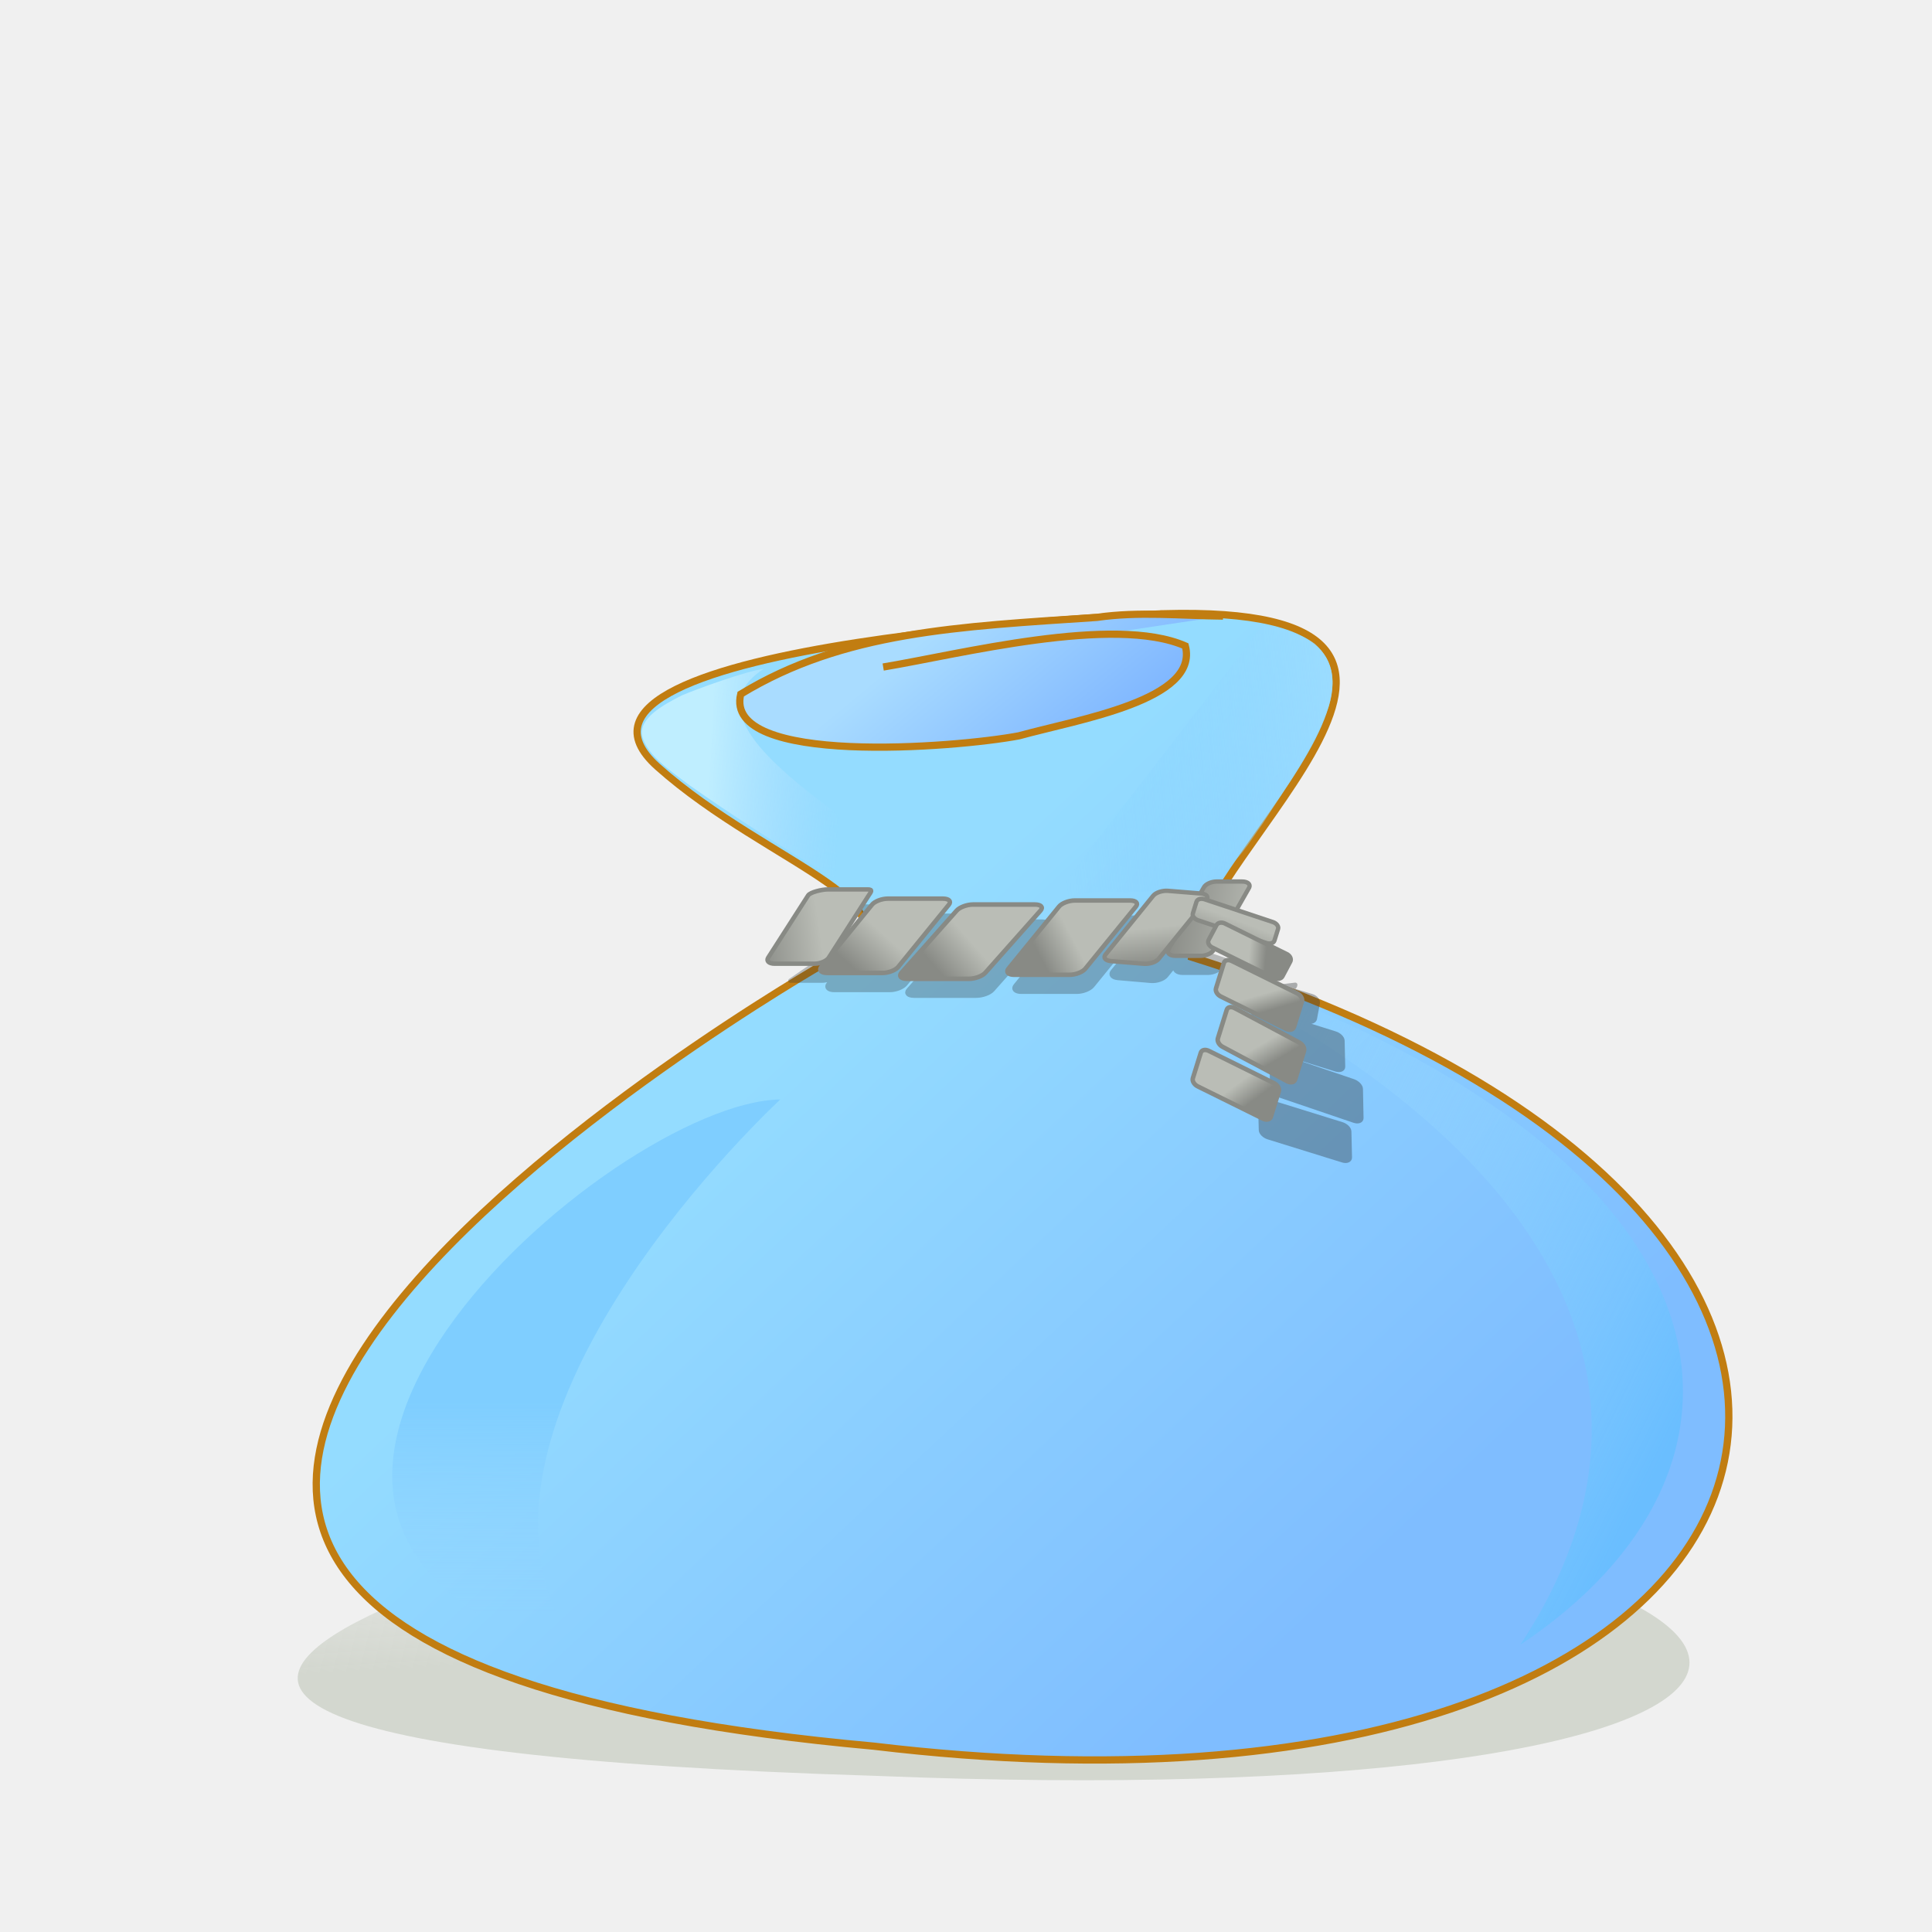
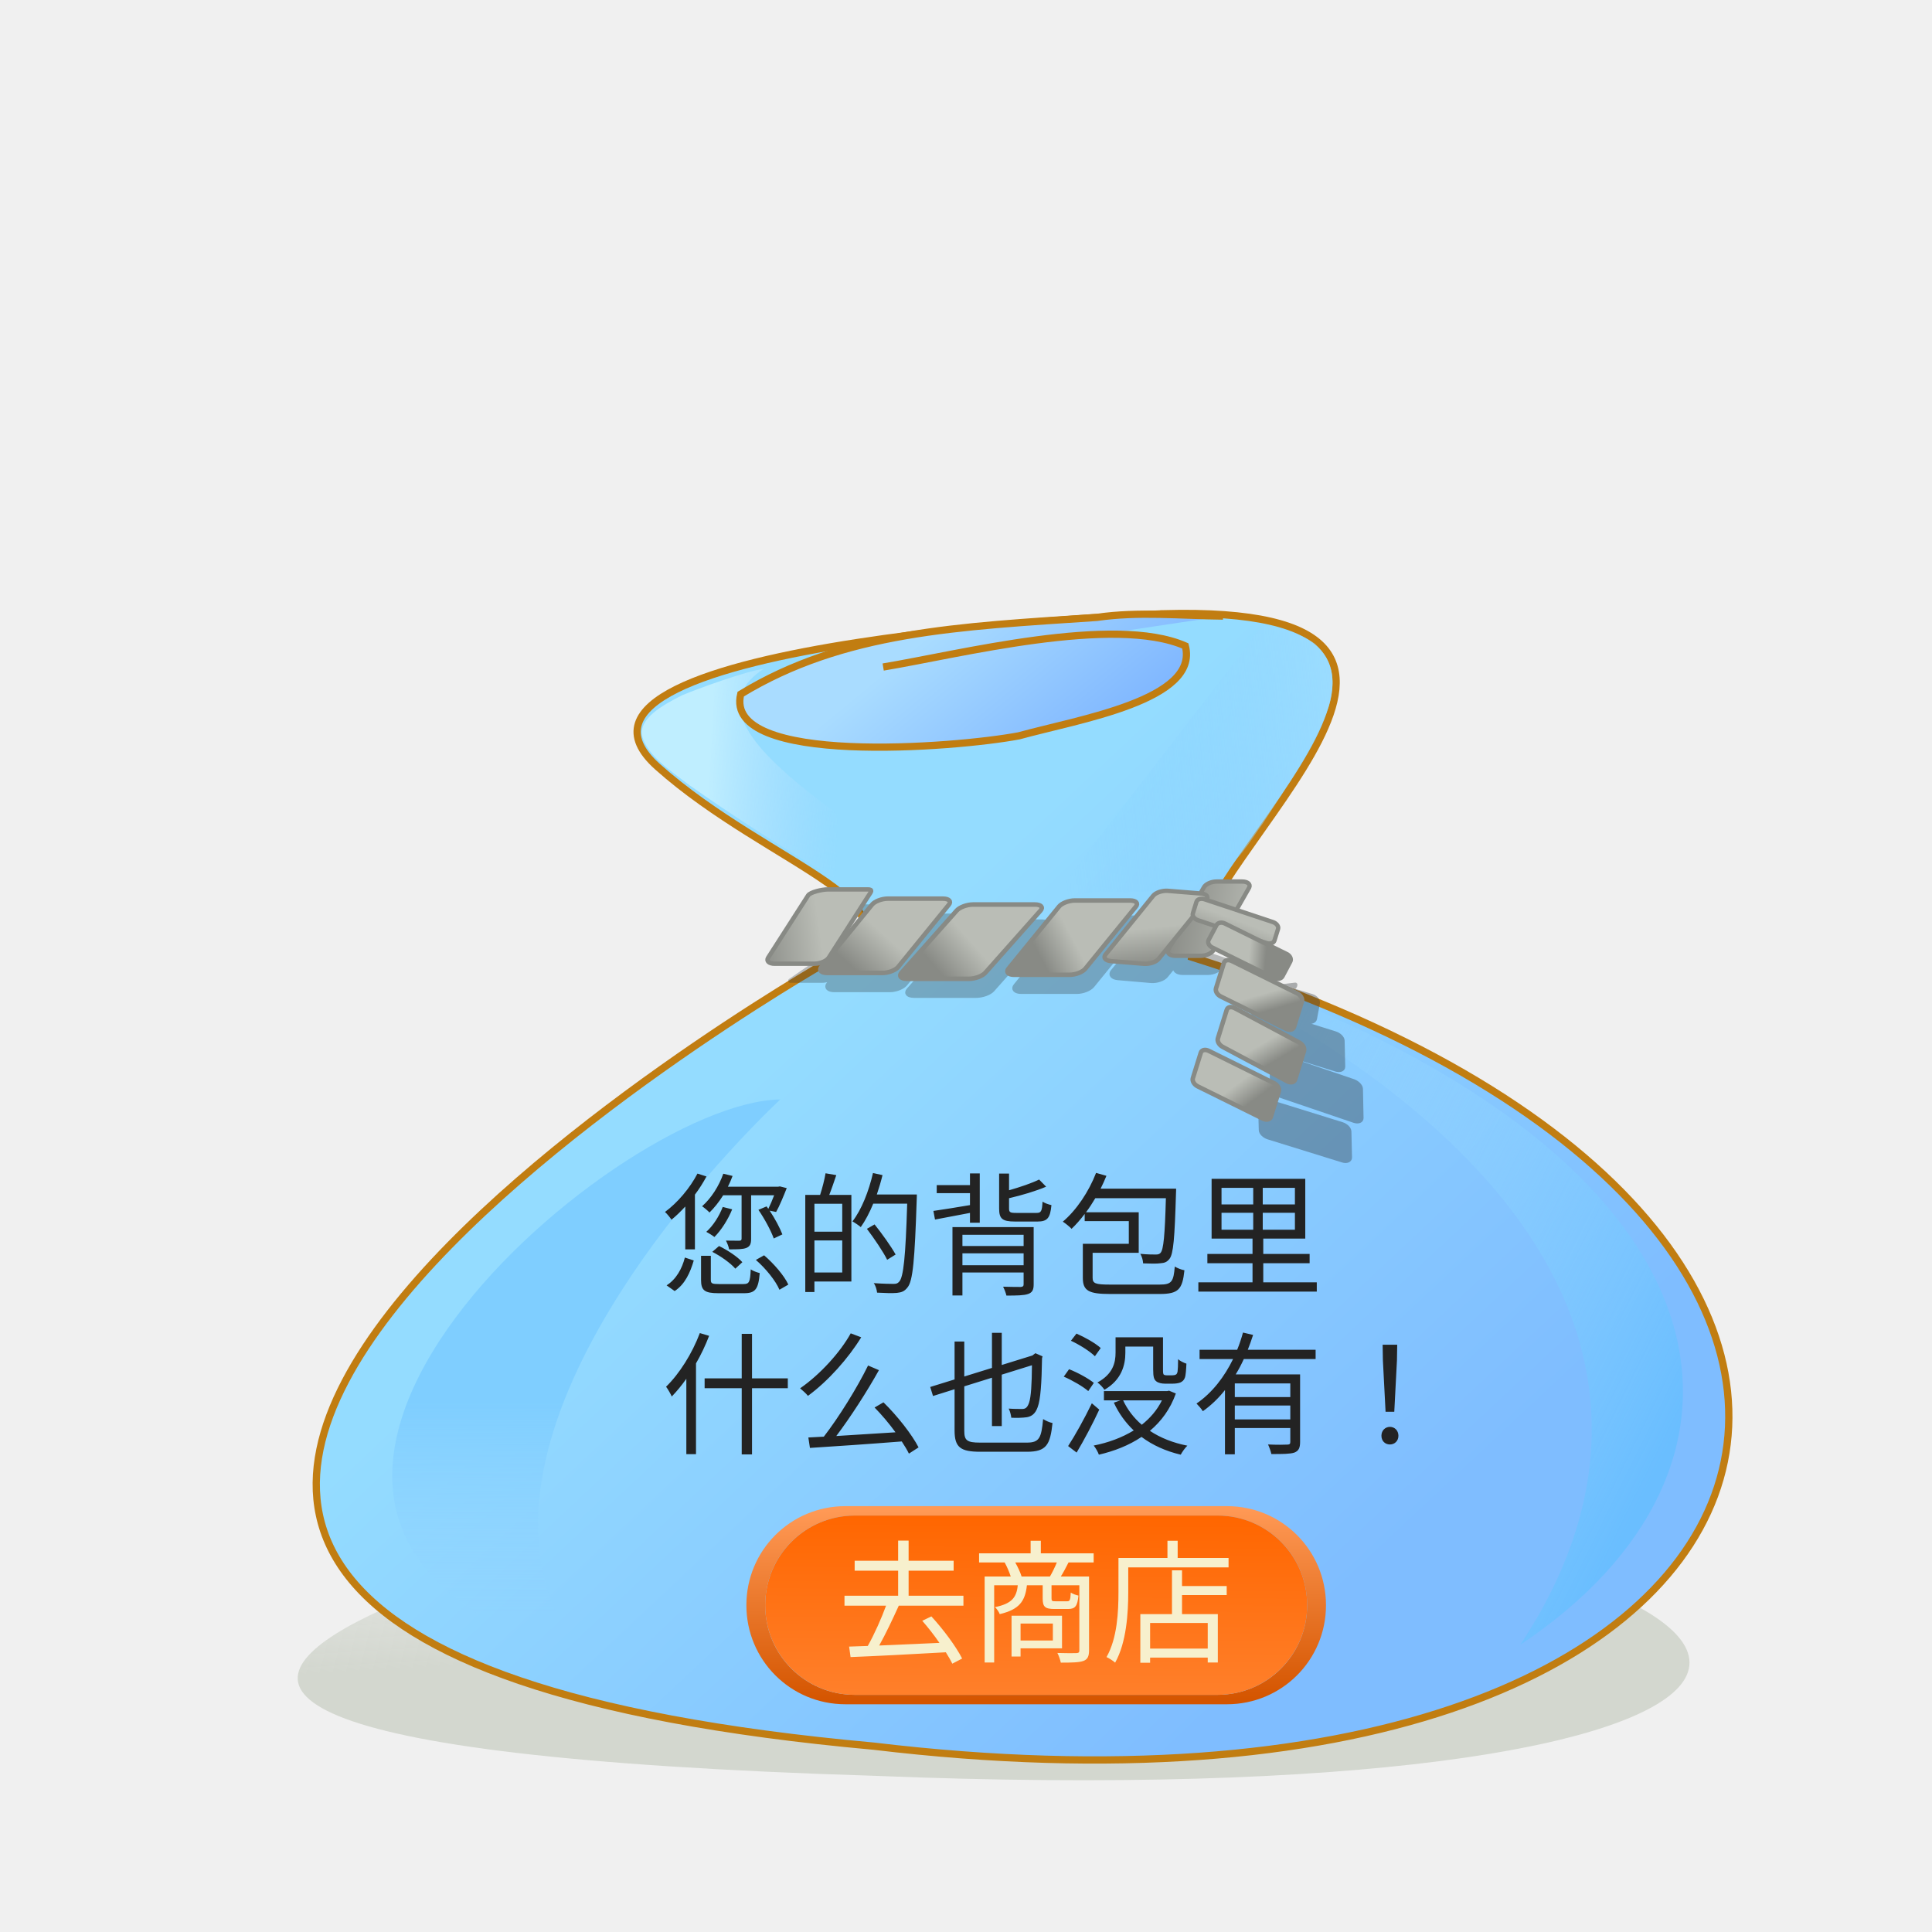
- <svg xmlns="http://www.w3.org/2000/svg" version="1.1" id="图层_1" x="0px" y="0px" width="700px" height="700px" viewBox="0 0 700 700" enable-background="new 0 0 700 700" xml:space="preserve">
-   <g id="背景">
-     <linearGradient id="SVGID_1_" gradientUnits="userSpaceOnUse" x1="1.303" y1="1.142" x2="1.265" y2="0.844" gradientTransform="matrix(504.269 0 0 232.1615 -300.6617 327.0826)">
-       <stop offset="0" style="stop-color:#D3D7CF" />
-       <stop offset="1" style="stop-color:#D3D7CF;stop-opacity:0" />
-     </linearGradient>
-     <path fill="url(#SVGID_1_)" d="M395.637,499.014c0,0-234.998,3.164-183.388,18.848c40.46,12.296,104.739,17.634,63.146,24.105   c0,0-403.074,87.766,41.217,101.435c348.841,14.202,401.075-68.982,91.125-102.084   C411.518,527.892,527.979,497.801,395.637,499.014L395.637,499.014z" />
-     <linearGradient id="SVGID_2_" gradientUnits="userSpaceOnUse" x1="1.177" y1="0.742" x2="1.447" y2="1.126" gradientTransform="matrix(504.269 0 0 682.6803 -300.6617 -135.2885)">
-       <stop offset="0" style="stop-color:#94DCFF" />
-       <stop offset="1" style="stop-color:#7FBDFF" />
-     </linearGradient>
-     <path fill="url(#SVGID_2_)" stroke="#C17D11" stroke-width="2.632" d="M421.637,222.386c0,0-234.998,9.301-183.388,55.421   c40.46,36.152,102.739,51.85,61.146,70.88c0,0-427.074,243.805,17.217,283.984c348.841,41.758,425.075-188.565,115.125-285.907   c3.781-39.484,122.242-127.966-10.1-124.397V222.386z" />
-     <linearGradient id="SVGID_3_" gradientUnits="userSpaceOnUse" x1="0.839" y1="1.054" x2="0.839" y2="1.278" gradientTransform="matrix(122.3192 0 0 345.0647 109.7788 144.4042)">
-       <stop offset="0" style="stop-color:#7FCEFF" />
-       <stop offset="1" style="stop-color:#94D4FF;stop-opacity:0" />
-     </linearGradient>
-     <path fill="url(#SVGID_3_)" d="M282.702,398.361c-61.022,0.797-237.37,154.026-71,202.785   C156.874,532.167,251.43,428.068,282.702,398.361L282.702,398.361z" />
-     <linearGradient id="SVGID_4_" gradientUnits="userSpaceOnUse" x1="1.345" y1="1.209" x2="0.812" y2="0.591" gradientTransform="matrix(174.984 0 0 403.3155 347.8178 78.0032)">
-       <stop offset="0" style="stop-color:#6ABEFF" />
-       <stop offset="1" style="stop-color:#A9E3FF;stop-opacity:0.02" />
-     </linearGradient>
-     <path fill="url(#SVGID_4_)" d="M453.69,356.543c-1.028,1.507-1.926,2.938-2.646,4.369   c139.581,77.516,146.372,164.869,99.737,235.054c94.757-63.089,84.187-170.931-97.092-239.429V356.543L453.69,356.543z" />
-     <linearGradient id="SVGID_5_" gradientUnits="userSpaceOnUse" x1="0.594" y1="2.941" x2="1.021" y2="2.968" gradientTransform="matrix(112.4288 0 0 130.363 189.865 -103.5748)">
-       <stop offset="0" style="stop-color:#BFEEFF" />
-       <stop offset="1" style="stop-color:#A9DAFF;stop-opacity:0" />
-     </linearGradient>
-     <path fill="url(#SVGID_5_)" d="M276.702,242.349c-6.079,0.688-24.653,7.437-29.635,9.594c-7.182,3.63-15.796,8.479-14.364,14.909   c1.942,7.014,10.212,12.375,17.142,17.686c15.349,10.777,31.376,21.194,48.19,31.07c4.479,2.563,9.241,5.32,15.528,5.605   c3.853,3.277,8.891,2.324,14.611,2.239c4.61-0.552,12.768,1.024,14.799,0.892c-30.68-26.423-98.822-60.947-66.274-81.996   L276.702,242.349z" />
-     <linearGradient id="SVGID_6_" gradientUnits="userSpaceOnUse" x1="1.679" y1="2.442" x2="0.29" y2="2.657" gradientTransform="matrix(99.03 0 0 156.972 354.524 -128.7699)">
-       <stop offset="0" style="stop-color:#A9E3FF" />
-       <stop offset="1" style="stop-color:#7FCEFF;stop-opacity:0" />
-     </linearGradient>
-     <path fill="url(#SVGID_6_)" d="M457.307,226.541c-24.511,32.893-51.023,65.784-75.531,98.677c6.788,0.588,12.284-3.051,19.77-2.03   c6.441-0.232,15.445,0.461,21.38-1.449c4.421-3.532,12.69-1.194,17.582-4.216c8.427-5.156,12.125-12.459,16.928-19.031   c9.046-14.069,19.083-28.054,24.122-42.964c2.181-7.412,2.104-15.884-5.147-22.241C471.698,229.657,464.41,227.596,457.307,226.541   L457.307,226.541z" />
-     <linearGradient id="SVGID_7_" gradientUnits="userSpaceOnUse" x1="1.439" y1="5.121" x2="0.944" y2="4.858" gradientTransform="matrix(175.0842 0 0 76.592 162.5711 -135.1053)">
-       <stop offset="0" style="stop-color:#7FB6FF" />
-       <stop offset="1" style="stop-color:#A9DCFF" />
-     </linearGradient>
-     <path fill="url(#SVGID_7_)" stroke="#C17D11" stroke-width="2.62" d="M443.119,223.218c-15.207-0.147-30.614-1.717-45.646,0.47   c-50.362,3.369-91.8,5.112-129.099,27.808c-6.348,26.187,78.063,19.425,100.817,15.105c21.434-5.93,65.396-12.935,60.274-32.573   c-25.868-11.342-82.097,3.118-109.471,7.649" />
-     <radialGradient id="SVGID_8_" cx="118.453" cy="295.69" r="16.5" gradientTransform="matrix(2.0397 0 0 1.5941 121.9677 369.0484)" gradientUnits="userSpaceOnUse">
-       <stop offset="0" style="stop-color:#FFFFC0" />
-       <stop offset="1" style="stop-color:#FFFFC0;stop-opacity:0" />
-     </radialGradient>
-     <path fill="url(#SVGID_8_)" d="M355.052,572.946c-1.319,0.831-28.368-14.243-30.13-13.854c-1.762,0.387-7.969,22.782-9.822,22.651   c-1.854-0.133,0.018-22.834-1.563-23.458c-1.579-0.624-33.282,10.284-34.275,9.291c-0.992-0.993,28.389-14.229,28.18-15.394   c-0.208-1.167-33.533-9.958-32.918-11.065c0.616-1.107,35.383,5.091,36.703,4.261c1.319-0.83-8.534-22.701-6.772-23.089   c1.762-0.386,15.733,20.577,17.588,20.709c1.855,0.132,22.894-18.352,24.474-17.728c1.58,0.625-15.765,20.566-14.771,21.562   c0.992,0.993,37.081-0.182,37.29,0.983c0.209,1.166-35.391,5.071-36.008,6.178C332.407,555.102,356.371,572.119,355.052,572.946   L355.052,572.946z" />
-     <g>
-       <path opacity="0.301" fill="#2E3436" stroke="#2E3436" stroke-width="1.538" stroke-linejoin="round" enable-background="new    " d="    M439.057,326.068c-1.056,0.384-1.919,0.947-2.263,1.66l-1.006,2.057l-10.057-0.87c-2.027-0.165-4.35,0.672-5.279,1.819    l-17.346,21.27c-0.929,1.145-0.016,2.207,2.011,2.371l11.941,1.029c2.028,0.165,4.477-0.673,5.405-1.818l4.524-5.536l-1.131,2.215    c-0.583,1.21,0.628,2.214,2.64,2.214h9.176c2.012,0,4.067-1.004,4.65-2.214l1.257-2.531c-3.673-1.229-7.406-2.45-11.188-3.637    C432.897,338.854,435.428,332.708,439.057,326.068L439.057,326.068z M312.106,328.44c3.724,6.021,1.058,11.606-11.94,17.553    c0,0-5.58,3.603-13.827,9.33h11.438c1.925,0,3.983-0.813,4.902-1.897l-2.514,3.084c-0.986,1.21-0.028,2.213,2.137,2.213h20.111    c2.164,0,4.671-1.003,5.655-2.213l18.353-22.535c0.985-1.211,0.027-2.214-2.138-2.214h-20.11c-2.163,0-4.67,1.002-5.656,2.214    l-15.335,18.897l14.204-22.298c0.776-1.21-0.313-2.134-2.389-2.134H312.106L312.106,328.44z M392.048,332.473    c-2.163,0-4.796,0.925-5.782,2.135l-18.353,22.535c-0.984,1.21-0.027,2.213,2.138,2.213h20.111c2.163,0,4.67-1.003,5.655-2.213    l18.354-22.535c0.984-1.21,0.027-2.135-2.138-2.135H392.048L392.048,332.473z M355.094,333.896c-2.206,0-4.833,1.002-5.908,2.214    L329.2,358.643c-1.075,1.212-0.194,2.136,2.012,2.136h22.5c2.204,0,4.831-0.924,5.906-2.136l19.986-22.533    c1.075-1.212,0.194-2.214-2.012-2.214H355.094z" />
+ <svg xmlns="http://www.w3.org/2000/svg" xmlns:xlink="http://www.w3.org/1999/xlink" version="1.1" x="0px" y="0px" width="700px" height="700px" viewBox="0 0 700 700" enable-background="new 0 0 700 700" xml:space="preserve">
+   <symbol id="ae" viewBox="-0.813 -4.675 1.625 9.35">
+     <path fill="#FFFFFF" d="M-0.688,4.675l0.25-0.9c0.567-2.366,0.983-5.183,1.25-8.449c-0.263,0.46-0.804,0.9-1.625,1.324   c0.444-0.096,0.868-0.236,1.275-0.425l-0.2,2.05C-0.005,0.542-0.321,2.675-0.688,4.675z" />
+   </symbol>
+   <symbol id="af" viewBox="-1.26 -0.401 2.52 0.8">
+     <path fill="#FFFFFF" d="M0.944,0.287c0.466-0.101,0.417-0.134-0.15-0.101c-0.367,0.034-0.767-0.033-1.2-0.2   c-0.2-0.1-0.45-0.217-0.75-0.35c-0.167-0.1-0.133,0,0.1,0.3c0.233,0.268,0.45,0.417,0.65,0.45C0.061,0.42,0.511,0.387,0.944,0.287z   " />
+   </symbol>
+   <symbol id="ah" viewBox="-0.325 -0.303 0.65 0.607">
+     <path fill="#FFFFFF" d="M0.325,0.047c-0.033-0.2-0.15-0.317-0.35-0.35c-0.2,0-0.3,0.1-0.3,0.3c0.033,0.167,0.133,0.267,0.3,0.3   C0.208,0.33,0.325,0.247,0.325,0.047z" />
+   </symbol>
+   <symbol id="ai" viewBox="-0.67 -0.481 1.341 0.963">
+     <path fill="#FFFFFF" d="M0.368,0.318c0.367-0.232,0.4-0.449,0.1-0.649c-0.267-0.2-0.567-0.2-0.9,0c-0.3,0.167-0.317,0.367-0.05,0.6   C-0.215,0.536,0.068,0.552,0.368,0.318z" />
+   </symbol>
+   <symbol id="aj" viewBox="-0.765 -0.535 1.53 1.071">
+     <path fill="#FFFFFF" d="M0.249,0.531c0.567-0.1,0.667-0.317,0.3-0.65c-0.4-0.333-0.767-0.467-1.1-0.399   c-0.267,0.065-0.284,0.267-0.05,0.6C-0.334,0.414-0.051,0.564,0.249,0.531z" />
+   </symbol>
+   <symbol id="ak" viewBox="-0.859 -0.498 1.719 0.997">
+     <path fill="#FFFFFF" d="M0.279,0.465c0.7-0.133,0.767-0.367,0.2-0.7s-0.967-0.35-1.2-0.05c-0.2,0.267-0.183,0.483,0.05,0.65   C-0.438,0.498-0.121,0.532,0.279,0.465z" />
+   </symbol>
+   <symbol id="al" viewBox="-0.883 -0.656 1.765 1.313">
+     <path fill="#FFFFFF" d="M0.467,0.632c0.6-0.2,0.55-0.518-0.15-0.95c-0.767-0.433-1.167-0.45-1.2-0.05c0,0.333,0.167,0.6,0.5,0.8   S0.234,0.698,0.467,0.632z" />
+   </symbol>
+   <symbol id="am" viewBox="-1.493 -1.279 2.986 2.559">
+     <path fill="#FFFFFF" d="M0.583,1.224c0.533-0.133,0.833-0.5,0.9-1.101c0.067-0.6-0.183-1.017-0.75-1.25   c-0.567-0.232-1.1-0.199-1.6,0.101c-0.5,0.267-0.7,0.667-0.6,1.2c0.067,0.467,0.333,0.782,0.8,0.949   C-0.268,1.29,0.149,1.323,0.583,1.224z" />
+   </symbol>
+   <g id="图层_1">
+     <g id="背景">
+       <linearGradient id="SVGID_1_" gradientUnits="userSpaceOnUse" x1="1.303" y1="1.142" x2="1.265" y2="0.844" gradientTransform="matrix(504.269 0 0 232.1615 -300.6617 327.0826)">
+         <stop offset="0" style="stop-color:#D3D7CF" />
+         <stop offset="1" style="stop-color:#D3D7CF;stop-opacity:0" />
+       </linearGradient>
+       <path fill="url(#SVGID_1_)" d="M395.637,499.014c0,0-234.998,3.164-183.388,18.848c40.46,12.296,104.739,17.634,63.146,24.105    c0,0-403.074,87.766,41.217,101.435c348.841,14.202,401.075-68.982,91.125-102.084    C411.518,527.892,527.979,497.801,395.637,499.014L395.637,499.014z" />
+       <linearGradient id="SVGID_2_" gradientUnits="userSpaceOnUse" x1="1.177" y1="0.742" x2="1.447" y2="1.126" gradientTransform="matrix(504.269 0 0 682.6803 -300.6617 -135.2885)">
+         <stop offset="0" style="stop-color:#94DCFF" />
+         <stop offset="1" style="stop-color:#7FBDFF" />
+       </linearGradient>
+       <path fill="url(#SVGID_2_)" stroke="#C17D11" stroke-width="2.632" d="M421.637,222.386c0,0-234.998,9.301-183.388,55.421    c40.46,36.152,102.739,51.85,61.146,70.88c0,0-427.074,243.805,17.217,283.984c348.841,41.758,425.075-188.565,115.125-285.907    c3.781-39.484,122.242-127.966-10.1-124.397V222.386z" />
+       <linearGradient id="SVGID_3_" gradientUnits="userSpaceOnUse" x1="0.839" y1="1.054" x2="0.839" y2="1.278" gradientTransform="matrix(122.3192 0 0 345.0647 109.7788 144.4042)">
+         <stop offset="0" style="stop-color:#7FCEFF" />
+         <stop offset="1" style="stop-color:#94D4FF;stop-opacity:0" />
+       </linearGradient>
+       <path fill="url(#SVGID_3_)" d="M282.702,398.361c-61.022,0.797-237.37,154.026-71,202.785    C156.874,532.167,251.43,428.068,282.702,398.361L282.702,398.361z" />
+       <linearGradient id="SVGID_4_" gradientUnits="userSpaceOnUse" x1="1.345" y1="1.209" x2="0.812" y2="0.591" gradientTransform="matrix(174.984 0 0 403.3155 347.8178 78.0032)">
+         <stop offset="0" style="stop-color:#6ABEFF" />
+         <stop offset="1" style="stop-color:#A9E3FF;stop-opacity:0.02" />
+       </linearGradient>
+       <path fill="url(#SVGID_4_)" d="M453.69,356.543c-1.028,1.507-1.926,2.938-2.646,4.369    c139.581,77.516,146.372,164.869,99.737,235.054c94.757-63.089,84.187-170.931-97.092-239.429V356.543L453.69,356.543z" />
+       <linearGradient id="SVGID_5_" gradientUnits="userSpaceOnUse" x1="0.594" y1="2.941" x2="1.021" y2="2.968" gradientTransform="matrix(112.4288 0 0 130.363 189.865 -103.5748)">
+         <stop offset="0" style="stop-color:#BFEEFF" />
+         <stop offset="1" style="stop-color:#A9DAFF;stop-opacity:0" />
+       </linearGradient>
+       <path fill="url(#SVGID_5_)" d="M276.702,242.349c-6.079,0.688-24.653,7.437-29.635,9.594c-7.182,3.63-15.796,8.479-14.364,14.909    c1.942,7.014,10.212,12.375,17.142,17.686c15.349,10.777,31.376,21.194,48.19,31.07c4.479,2.563,9.241,5.32,15.528,5.605    c3.853,3.277,8.891,2.324,14.611,2.239c4.61-0.552,12.768,1.024,14.799,0.892c-30.68-26.423-98.822-60.947-66.274-81.996    L276.702,242.349z" />
+       <linearGradient id="SVGID_6_" gradientUnits="userSpaceOnUse" x1="1.679" y1="2.442" x2="0.29" y2="2.657" gradientTransform="matrix(99.03 0 0 156.972 354.524 -128.7699)">
+         <stop offset="0" style="stop-color:#A9E3FF" />
+         <stop offset="1" style="stop-color:#7FCEFF;stop-opacity:0" />
+       </linearGradient>
+       <path fill="url(#SVGID_6_)" d="M457.307,226.541c-24.511,32.893-51.023,65.784-75.531,98.677c6.788,0.588,12.284-3.051,19.77-2.03    c6.441-0.232,15.445,0.461,21.38-1.449c4.421-3.532,12.69-1.194,17.582-4.216c8.427-5.156,12.125-12.459,16.928-19.031    c9.046-14.069,19.083-28.054,24.122-42.964c2.181-7.412,2.104-15.884-5.147-22.241    C471.698,229.657,464.41,227.596,457.307,226.541L457.307,226.541z" />
+       <linearGradient id="SVGID_7_" gradientUnits="userSpaceOnUse" x1="1.439" y1="5.121" x2="0.944" y2="4.858" gradientTransform="matrix(175.0842 0 0 76.592 162.5711 -135.1053)">
+         <stop offset="0" style="stop-color:#7FB6FF" />
+         <stop offset="1" style="stop-color:#A9DCFF" />
+       </linearGradient>
+       <path fill="url(#SVGID_7_)" stroke="#C17D11" stroke-width="2.62" d="M443.119,223.218c-15.207-0.147-30.614-1.717-45.646,0.47    c-50.362,3.369-91.8,5.112-129.099,27.808c-6.348,26.187,78.063,19.425,100.817,15.105c21.434-5.93,65.396-12.935,60.274-32.573    c-25.868-11.342-82.097,3.118-109.471,7.649" />
+       <radialGradient id="SVGID_8_" cx="118.453" cy="295.69" r="16.5" gradientTransform="matrix(2.0397 0 0 1.5941 121.9677 369.0484)" gradientUnits="userSpaceOnUse">
+         <stop offset="0" style="stop-color:#FFFFC0" />
+         <stop offset="1" style="stop-color:#FFFFC0;stop-opacity:0" />
+       </radialGradient>
+       <path fill="url(#SVGID_8_)" d="M355.052,572.946c-1.319,0.831-28.368-14.243-30.13-13.854c-1.762,0.387-7.969,22.782-9.822,22.651    c-1.854-0.133,0.018-22.834-1.563-23.458c-1.579-0.624-33.282,10.284-34.275,9.291c-0.992-0.993,28.389-14.229,28.18-15.394    c-0.208-1.167-33.533-9.958-32.918-11.065c0.616-1.107,35.383,5.091,36.703,4.261c1.319-0.83-8.534-22.701-6.772-23.089    c1.762-0.386,15.733,20.577,17.588,20.709c1.855,0.132,22.894-18.352,24.474-17.728c1.58,0.625-15.765,20.566-14.771,21.562    c0.992,0.993,37.081-0.182,37.29,0.983c0.209,1.166-35.391,5.071-36.008,6.178C332.407,555.102,356.371,572.119,355.052,572.946    L355.052,572.946z" />
      <g>
-         <linearGradient id="SVGID_9_" gradientUnits="userSpaceOnUse" x1="4.226" y1="7.24" x2="4.071" y2="7.487" gradientTransform="matrix(27.85 0 -21.9147 42.7937 429.4586 29.8174)">
-           <stop offset="0" style="stop-color:#BABDB6" />
-           <stop offset="1" style="stop-color:#888A85" />
-         </linearGradient>
-         <path fill="url(#SVGID_9_)" stroke="#888A85" stroke-width="1.63" stroke-linejoin="round" d="M389.4,326.268h20.041     c2.156,0,3.107,0.979,2.124,2.186l-18.354,22.548c-0.983,1.207-3.528,2.186-5.686,2.186h-20.04c-2.157,0-3.107-0.979-2.125-2.186     l18.354-22.548C384.698,327.247,387.242,326.268,389.4,326.268z" />
-         <linearGradient id="SVGID_10_" gradientUnits="userSpaceOnUse" x1="4.428" y1="7.222" x2="4.292" y2="7.497" gradientTransform="matrix(30.3788 0 -23.9054 42.7957 389.9468 32.0852)">
-           <stop offset="0" style="stop-color:#BABDB6" />
-           <stop offset="1" style="stop-color:#888A85" />
-         </linearGradient>
-         <path fill="url(#SVGID_10_)" stroke="#888A85" stroke-width="1.646" stroke-linejoin="round" d="M352.555,327.721h22.417     c2.198,0,3.11,0.981,2.039,2.188l-20.022,22.548c-1.072,1.209-3.724,2.186-5.922,2.186H328.65c-2.197,0-3.11-0.977-2.039-2.186     l20.021-22.548C347.703,328.701,350.357,327.721,352.555,327.721z" />
-         <linearGradient id="SVGID_11_" gradientUnits="userSpaceOnUse" x1="3.671" y1="6.947" x2="1.747" y2="7.634" gradientTransform="matrix(16.4584 0 -12.9512 42.795 490.5176 18.8953)">
-           <stop offset="0" style="stop-color:#BABDB6" />
-           <stop offset="1" style="stop-color:#888A85" />
-         </linearGradient>
-         <path fill="url(#SVGID_11_)" stroke="#888A85" stroke-width="1.572" stroke-linejoin="round" d="M440.828,319.391h9.196     c2.005,0,3.16,0.978,2.579,2.186l-12.848,22.549c-0.581,1.207-2.679,2.186-4.684,2.186h-9.195c-2.007,0-3.16-0.979-2.579-2.186     l12.848-22.549C436.727,320.369,438.823,319.391,440.828,319.391z" />
-         <linearGradient id="SVGID_12_" gradientUnits="userSpaceOnUse" x1="5.225" y1="7.453" x2="5.27" y2="7.822" gradientTransform="matrix(19.2604 2.4913 -20.6447 40.4792 472.0482 21.2665)">
-           <stop offset="0" style="stop-color:#BABDB6" />
-           <stop offset="1" style="stop-color:#888A85" />
-         </linearGradient>
-         <path fill="url(#SVGID_12_)" stroke="#888A85" stroke-width="1.585" stroke-linejoin="round" d="M423.172,322.765l11.939,0.972     c2.021,0.163,2.91,1.223,1.983,2.366l-17.291,21.326c-0.926,1.143-3.315,1.935-5.337,1.771l-11.94-0.972     c-2.021-0.164-2.909-1.225-1.982-2.366l17.292-21.326C418.762,323.392,421.152,322.6,423.172,322.765z" />
-         <linearGradient id="SVGID_13_" gradientUnits="userSpaceOnUse" x1="4.235" y1="7.25" x2="4.112" y2="7.555" gradientTransform="matrix(27.85 0 -21.9147 42.7937 361.6773 28.7549)">
-           <stop offset="0" style="stop-color:#BABDB6" />
-           <stop offset="1" style="stop-color:#888A85" />
-         </linearGradient>
-         <path fill="url(#SVGID_13_)" stroke="#888A85" stroke-width="1.63" stroke-linejoin="round" d="M321.626,325.6h20.04     c2.155,0,3.106,0.979,2.125,2.186l-18.355,22.548c-0.981,1.206-3.526,2.186-5.685,2.186h-20.04c-2.156,0-3.107-0.979-2.125-2.186     l18.354-22.548C316.924,326.578,319.469,325.6,321.626,325.6z" />
-         <linearGradient id="SVGID_14_" gradientUnits="userSpaceOnUse" x1="3.588" y1="7.292" x2="3.073" y2="7.846" gradientTransform="matrix(21.9497 0 -17.2717 42.7938 343.9998 23.3769)">
-           <stop offset="0" style="stop-color:#BABDB6" />
-           <stop offset="1" style="stop-color:#888A85" />
-         </linearGradient>
-         <path fill="url(#SVGID_14_)" stroke="#888A85" stroke-width="1.597" stroke-linejoin="round" d="M299.937,322.248h14.454     c2.07,0,1.12,0.981,0.346,2.188l-14.467,22.546c-0.773,1.207-3.081,2.187-5.149,2.187h-14.454c-2.069,0-3.12-0.98-2.346-2.187     l14.467-22.546C293.561,323.227,297.867,322.248,299.937,322.248z" />
-       </g>
-       <path opacity="0.365" fill="#2E3436" stroke="#2E3436" stroke-width="1.538" stroke-linejoin="round" enable-background="new    " d="    M445.99,359.648c-0.173,0.957,0.744,2.045,2.115,2.468l25.534,7.913c1.375,0.426,2.599,0.021,2.771-0.933l1.059-5.637    c0.173-0.957-0.77-2.12-2.145-2.544l-10.73-3.258l2.176,0.355c1.448,0.262,2.566-0.28,2.542-1.227L445.99,359.648L445.99,359.648z     M454.808,365.992c-0.466,0.185-0.685,0.553-0.671,1.061l0.217,9.428c0.024,1.017,1.234,2.182,2.688,2.631l26.97,8.37    c1.452,0.449,2.646,0.022,2.623-0.994l-0.218-9.428c-0.023-1.017-1.234-2.184-2.688-2.634l-26.998-8.446    C456.007,365.755,455.275,365.806,454.808,365.992L454.808,365.992z M461.389,382.491c-0.467,0.181-0.685,0.542-0.672,1.062    l0.213,10.558c0.023,1.037,1.287,2.298,2.739,2.787l26.984,9.18c1.452,0.489,2.644,0.038,2.619-0.997l-0.214-10.559    c-0.023-1.038-1.282-2.297-2.734-2.79l-26.985-9.175C462.612,382.308,461.856,382.314,461.389,382.491L461.389,382.491z     M458.131,398.768c-0.935-0.015-1.554,0.407-1.533,1.173l0.246,9.503c0.022,1.018,1.229,2.185,2.683,2.635l26.97,8.371    c1.451,0.447,2.622-0.058,2.595-1.073l-0.218-9.427c-0.023-1.021-1.23-2.186-2.683-2.635l-26.974-8.371    C458.855,398.834,458.441,398.77,458.131,398.768L458.131,398.768z" />
-       <g transform="matrix(.14367 -.7341 .7341 .14367 -51.284 325.63)">
-         <linearGradient id="SVGID_15_" gradientUnits="userSpaceOnUse" x1="-410.288" y1="-505.841" x2="-410.464" y2="-505.563" gradientTransform="matrix(15.5833 -1.508476e-005 -12.2622 23.945 275.4228 12787.034)">
-           <stop offset="0" style="stop-color:#BABDB6" />
-           <stop offset="1" style="stop-color:#888A85" />
-         </linearGradient>
-         <path fill="url(#SVGID_15_)" stroke="#888A85" stroke-width="2.179" stroke-linejoin="round" d="M83.683,653.642l12.88,1.402     c1.386,0.15,2.107,1.752,1.608,3.575l-9.29,34.068c-0.497,1.824-2.025,3.182-3.41,3.03l-12.883-1.4     c-1.385-0.151-2.104-1.753-1.607-3.577l9.291-34.068C80.77,654.848,82.298,653.492,83.683,653.642z" />
-         <linearGradient id="SVGID_16_" gradientUnits="userSpaceOnUse" x1="-407.52" y1="-505.957" x2="-407.678" y2="-505.635" gradientTransform="matrix(16.9983 -3.400351e-005 -13.3762 23.9461 220.5297 12795.886)">
-           <stop offset="0" style="stop-color:#BABDB6" />
-           <stop offset="1" style="stop-color:#888A85" />
-         </linearGradient>
-         <path fill="url(#SVGID_16_)" stroke="#888A85" stroke-width="2.2" stroke-linejoin="round" d="M60.087,659.19l14.408,1.568     c1.412,0.152,2.107,1.753,1.553,3.571l-10.364,33.954c-0.553,1.816-2.148,3.168-3.563,3.013l-14.407-1.568     c-1.415-0.153-2.111-1.751-1.556-3.571l10.364-33.955C57.077,660.386,58.673,659.037,60.087,659.19z" />
-         <linearGradient id="SVGID_17_" gradientUnits="userSpaceOnUse" x1="-429.141" y1="-505.378" x2="-430.803" y2="-504.785" gradientTransform="matrix(9.2092 -3.229133e-005 -7.2468 23.9457 406.5908 12765.34)">
-           <stop offset="0" style="stop-color:#BABDB6" />
-           <stop offset="1" style="stop-color:#888A85" />
-         </linearGradient>
-         <path fill="url(#SVGID_17_)" stroke="#888A85" stroke-width="2.101" stroke-linejoin="round" d="M117.154,635.672l5.913,0.643     c1.288,0.14,2.138,1.757,1.899,3.608l-4.465,34.595c-0.238,1.852-1.478,3.241-2.767,3.101l-5.911-0.643     c-1.288-0.14-2.141-1.755-1.901-3.608l4.465-34.595C114.627,636.921,115.865,635.532,117.154,635.672z" />
-         <linearGradient id="SVGID_18_" gradientUnits="userSpaceOnUse" x1="-420.235" y1="-503.627" x2="-420.189" y2="-503.249" gradientTransform="matrix(10.7771 1.394 -11.5516 22.6499 -1184.096 12658.947)">
-           <stop offset="0" style="stop-color:#BABDB6" />
-           <stop offset="1" style="stop-color:#888A85" />
-         </linearGradient>
-         <path fill="url(#SVGID_18_)" stroke="#888A85" stroke-width="2.119" stroke-linejoin="round" d="M106.013,645.634l7.783,2.358     c1.318,0.399,2.007,2.121,1.539,3.848l-8.743,32.231c-0.468,1.727-1.917,2.802-3.233,2.403l-7.783-2.359     c-1.318-0.401-2.006-2.122-1.54-3.849l8.745-32.231C103.249,646.31,104.697,645.234,106.013,645.634z" />
-         <linearGradient id="SVGID_19_" gradientUnits="userSpaceOnUse" x1="-408.832" y1="-506.046" x2="-408.981" y2="-505.677" gradientTransform="matrix(15.5833 -1.508476e-005 -12.2622 23.945 205.3784 12789.334)">
-           <stop offset="0" style="stop-color:#BABDB6" />
-           <stop offset="1" style="stop-color:#888A85" />
-         </linearGradient>
-         <path fill="url(#SVGID_19_)" stroke="#888A85" stroke-width="2.179" stroke-linejoin="round" d="M38.828,651.005l12.881,1.402     c1.386,0.15,2.106,1.752,1.607,3.577l-9.289,34.068c-0.497,1.823-2.026,3.181-3.41,3.029l-12.883-1.4     c-1.385-0.151-2.106-1.752-1.608-3.576l9.291-34.067C35.916,652.211,37.445,650.854,38.828,651.005z" />
+         <path opacity="0.301" fill="#2E3436" stroke="#2E3436" stroke-width="1.538" stroke-linejoin="round" enable-background="new    " d="     M439.057,326.068c-1.056,0.384-1.919,0.947-2.263,1.66l-1.006,2.057l-10.057-0.87c-2.027-0.165-4.35,0.672-5.279,1.819     l-17.346,21.27c-0.929,1.145-0.016,2.207,2.011,2.371l11.941,1.029c2.028,0.165,4.477-0.673,5.405-1.818l4.524-5.536     l-1.131,2.215c-0.583,1.21,0.628,2.214,2.64,2.214h9.176c2.012,0,4.067-1.004,4.65-2.214l1.257-2.531     c-3.673-1.229-7.406-2.45-11.188-3.637C432.897,338.854,435.428,332.708,439.057,326.068L439.057,326.068z M312.106,328.44     c3.724,6.021,1.058,11.606-11.94,17.553c0,0-5.58,3.603-13.827,9.33h11.438c1.925,0,3.983-0.813,4.902-1.897l-2.514,3.084     c-0.986,1.21-0.028,2.213,2.137,2.213h20.111c2.164,0,4.671-1.003,5.655-2.213l18.353-22.535     c0.985-1.211,0.027-2.214-2.138-2.214h-20.11c-2.163,0-4.67,1.002-5.656,2.214l-15.335,18.897l14.204-22.298     c0.776-1.21-0.313-2.134-2.389-2.134H312.106L312.106,328.44z M392.048,332.473c-2.163,0-4.796,0.925-5.782,2.135l-18.353,22.535     c-0.984,1.21-0.027,2.213,2.138,2.213h20.111c2.163,0,4.67-1.003,5.655-2.213l18.354-22.535c0.984-1.21,0.027-2.135-2.138-2.135     H392.048L392.048,332.473z M355.094,333.896c-2.206,0-4.833,1.002-5.908,2.214L329.2,358.643     c-1.075,1.212-0.194,2.136,2.012,2.136h22.5c2.204,0,4.831-0.924,5.906-2.136l19.986-22.533c1.075-1.212,0.194-2.214-2.012-2.214     H355.094z" />
+         <g>
+           <linearGradient id="SVGID_9_" gradientUnits="userSpaceOnUse" x1="4.226" y1="7.24" x2="4.071" y2="7.487" gradientTransform="matrix(27.85 0 -21.9147 42.7937 429.4586 29.8174)">
+             <stop offset="0" style="stop-color:#BABDB6" />
+             <stop offset="1" style="stop-color:#888A85" />
+           </linearGradient>
+           <path fill="url(#SVGID_9_)" stroke="#888A85" stroke-width="1.63" stroke-linejoin="round" d="M389.4,326.268h20.041      c2.156,0,3.107,0.979,2.124,2.186l-18.354,22.548c-0.983,1.207-3.528,2.186-5.686,2.186h-20.04      c-2.157,0-3.107-0.979-2.125-2.186l18.354-22.548C384.698,327.247,387.242,326.268,389.4,326.268z" />
+           <linearGradient id="SVGID_10_" gradientUnits="userSpaceOnUse" x1="4.428" y1="7.222" x2="4.292" y2="7.497" gradientTransform="matrix(30.3788 0 -23.9054 42.7957 389.9468 32.0852)">
+             <stop offset="0" style="stop-color:#BABDB6" />
+             <stop offset="1" style="stop-color:#888A85" />
+           </linearGradient>
+           <path fill="url(#SVGID_10_)" stroke="#888A85" stroke-width="1.646" stroke-linejoin="round" d="M352.555,327.721h22.417      c2.198,0,3.11,0.981,2.039,2.188l-20.022,22.548c-1.072,1.209-3.724,2.186-5.922,2.186H328.65c-2.197,0-3.11-0.977-2.039-2.186      l20.021-22.548C347.703,328.701,350.357,327.721,352.555,327.721z" />
+           <linearGradient id="SVGID_11_" gradientUnits="userSpaceOnUse" x1="3.671" y1="6.947" x2="1.747" y2="7.634" gradientTransform="matrix(16.4584 0 -12.9512 42.795 490.5176 18.8953)">
+             <stop offset="0" style="stop-color:#BABDB6" />
+             <stop offset="1" style="stop-color:#888A85" />
+           </linearGradient>
+           <path fill="url(#SVGID_11_)" stroke="#888A85" stroke-width="1.572" stroke-linejoin="round" d="M440.828,319.391h9.196      c2.005,0,3.16,0.978,2.579,2.186l-12.848,22.549c-0.581,1.207-2.679,2.186-4.684,2.186h-9.195c-2.007,0-3.16-0.979-2.579-2.186      l12.848-22.549C436.727,320.369,438.823,319.391,440.828,319.391z" />
+           <linearGradient id="SVGID_12_" gradientUnits="userSpaceOnUse" x1="5.225" y1="7.453" x2="5.27" y2="7.822" gradientTransform="matrix(19.2604 2.4913 -20.6447 40.4792 472.0482 21.2665)">
+             <stop offset="0" style="stop-color:#BABDB6" />
+             <stop offset="1" style="stop-color:#888A85" />
+           </linearGradient>
+           <path fill="url(#SVGID_12_)" stroke="#888A85" stroke-width="1.585" stroke-linejoin="round" d="M423.172,322.765l11.939,0.972      c2.021,0.163,2.91,1.223,1.983,2.366l-17.291,21.326c-0.926,1.143-3.315,1.935-5.337,1.771l-11.94-0.972      c-2.021-0.164-2.909-1.225-1.982-2.366l17.292-21.326C418.762,323.392,421.152,322.6,423.172,322.765z" />
+           <linearGradient id="SVGID_13_" gradientUnits="userSpaceOnUse" x1="4.235" y1="7.25" x2="4.112" y2="7.555" gradientTransform="matrix(27.85 0 -21.9147 42.7937 361.6773 28.7549)">
+             <stop offset="0" style="stop-color:#BABDB6" />
+             <stop offset="1" style="stop-color:#888A85" />
+           </linearGradient>
+           <path fill="url(#SVGID_13_)" stroke="#888A85" stroke-width="1.63" stroke-linejoin="round" d="M321.626,325.6h20.04      c2.155,0,3.106,0.979,2.125,2.186l-18.355,22.548c-0.981,1.206-3.526,2.186-5.685,2.186h-20.04      c-2.156,0-3.107-0.979-2.125-2.186l18.354-22.548C316.924,326.578,319.469,325.6,321.626,325.6z" />
+           <linearGradient id="SVGID_14_" gradientUnits="userSpaceOnUse" x1="3.588" y1="7.292" x2="3.073" y2="7.846" gradientTransform="matrix(21.9497 0 -17.2717 42.7938 343.9998 23.3769)">
+             <stop offset="0" style="stop-color:#BABDB6" />
+             <stop offset="1" style="stop-color:#888A85" />
+           </linearGradient>
+           <path fill="url(#SVGID_14_)" stroke="#888A85" stroke-width="1.597" stroke-linejoin="round" d="M299.937,322.248h14.454      c2.07,0,1.12,0.981,0.346,2.188l-14.467,22.546c-0.773,1.207-3.081,2.187-5.149,2.187h-14.454c-2.069,0-3.12-0.98-2.346-2.187      l14.467-22.546C293.561,323.227,297.867,322.248,299.937,322.248z" />
+         </g>
+         <path opacity="0.365" fill="#2E3436" stroke="#2E3436" stroke-width="1.538" stroke-linejoin="round" enable-background="new    " d="     M445.99,359.648c-0.173,0.957,0.744,2.045,2.115,2.468l25.534,7.913c1.375,0.426,2.599,0.021,2.771-0.933l1.059-5.637     c0.173-0.957-0.77-2.12-2.145-2.544l-10.73-3.258l2.176,0.355c1.448,0.262,2.566-0.28,2.542-1.227L445.99,359.648L445.99,359.648     z M454.808,365.992c-0.466,0.185-0.685,0.553-0.671,1.061l0.217,9.428c0.024,1.017,1.234,2.182,2.688,2.631l26.97,8.37     c1.452,0.449,2.646,0.022,2.623-0.994l-0.218-9.428c-0.023-1.017-1.234-2.184-2.688-2.634l-26.998-8.446     C456.007,365.755,455.275,365.806,454.808,365.992L454.808,365.992z M461.389,382.491c-0.467,0.181-0.685,0.542-0.672,1.062     l0.213,10.558c0.023,1.037,1.287,2.298,2.739,2.787l26.984,9.18c1.452,0.489,2.644,0.038,2.619-0.997l-0.214-10.559     c-0.023-1.038-1.282-2.297-2.734-2.79l-26.985-9.175C462.612,382.308,461.856,382.314,461.389,382.491L461.389,382.491z      M458.131,398.768c-0.935-0.015-1.554,0.407-1.533,1.173l0.246,9.503c0.022,1.018,1.229,2.185,2.683,2.635l26.97,8.371     c1.451,0.447,2.622-0.058,2.595-1.073l-0.218-9.427c-0.023-1.021-1.23-2.186-2.683-2.635l-26.974-8.371     C458.855,398.834,458.441,398.77,458.131,398.768L458.131,398.768z" />
+         <g transform="matrix(.14367 -.7341 .7341 .14367 -51.284 325.63)">
+           <linearGradient id="SVGID_15_" gradientUnits="userSpaceOnUse" x1="-410.288" y1="-505.841" x2="-410.464" y2="-505.563" gradientTransform="matrix(15.5833 -1.508476e-005 -12.2622 23.945 275.4228 12787.034)">
+             <stop offset="0" style="stop-color:#BABDB6" />
+             <stop offset="1" style="stop-color:#888A85" />
+           </linearGradient>
+           <path fill="url(#SVGID_15_)" stroke="#888A85" stroke-width="2.179" stroke-linejoin="round" d="M83.683,653.642l12.88,1.402      c1.386,0.15,2.107,1.752,1.608,3.575l-9.29,34.068c-0.497,1.824-2.025,3.182-3.41,3.03l-12.883-1.4      c-1.385-0.151-2.104-1.753-1.607-3.577l9.291-34.068C80.77,654.848,82.298,653.492,83.683,653.642z" />
+           <linearGradient id="SVGID_16_" gradientUnits="userSpaceOnUse" x1="-407.52" y1="-505.957" x2="-407.678" y2="-505.635" gradientTransform="matrix(16.9983 -3.400351e-005 -13.3762 23.9461 220.5297 12795.886)">
+             <stop offset="0" style="stop-color:#BABDB6" />
+             <stop offset="1" style="stop-color:#888A85" />
+           </linearGradient>
+           <path fill="url(#SVGID_16_)" stroke="#888A85" stroke-width="2.2" stroke-linejoin="round" d="M60.087,659.19l14.408,1.568      c1.412,0.152,2.107,1.753,1.553,3.571l-10.364,33.954c-0.553,1.816-2.148,3.168-3.563,3.013l-14.407-1.568      c-1.415-0.153-2.111-1.751-1.556-3.571l10.364-33.955C57.077,660.386,58.673,659.037,60.087,659.19z" />
+           <linearGradient id="SVGID_17_" gradientUnits="userSpaceOnUse" x1="-429.141" y1="-505.378" x2="-430.803" y2="-504.785" gradientTransform="matrix(9.2092 -3.229133e-005 -7.2468 23.9457 406.5908 12765.34)">
+             <stop offset="0" style="stop-color:#BABDB6" />
+             <stop offset="1" style="stop-color:#888A85" />
+           </linearGradient>
+           <path fill="url(#SVGID_17_)" stroke="#888A85" stroke-width="2.101" stroke-linejoin="round" d="M117.154,635.672l5.913,0.643      c1.288,0.14,2.138,1.757,1.899,3.608l-4.465,34.595c-0.238,1.852-1.478,3.241-2.767,3.101l-5.911-0.643      c-1.288-0.14-2.141-1.755-1.901-3.608l4.465-34.595C114.627,636.921,115.865,635.532,117.154,635.672z" />
+           <linearGradient id="SVGID_18_" gradientUnits="userSpaceOnUse" x1="-420.235" y1="-503.627" x2="-420.189" y2="-503.249" gradientTransform="matrix(10.7771 1.394 -11.5516 22.6499 -1184.096 12658.947)">
+             <stop offset="0" style="stop-color:#BABDB6" />
+             <stop offset="1" style="stop-color:#888A85" />
+           </linearGradient>
+           <path fill="url(#SVGID_18_)" stroke="#888A85" stroke-width="2.119" stroke-linejoin="round" d="M106.013,645.634l7.783,2.358      c1.318,0.399,2.007,2.121,1.539,3.848l-8.743,32.231c-0.468,1.727-1.917,2.802-3.233,2.403l-7.783-2.359      c-1.318-0.401-2.006-2.122-1.54-3.849l8.745-32.231C103.249,646.31,104.697,645.234,106.013,645.634z" />
+           <linearGradient id="SVGID_19_" gradientUnits="userSpaceOnUse" x1="-408.832" y1="-506.046" x2="-408.981" y2="-505.677" gradientTransform="matrix(15.5833 -1.508476e-005 -12.2622 23.945 205.3784 12789.334)">
+             <stop offset="0" style="stop-color:#BABDB6" />
+             <stop offset="1" style="stop-color:#888A85" />
+           </linearGradient>
+           <path fill="url(#SVGID_19_)" stroke="#888A85" stroke-width="2.179" stroke-linejoin="round" d="M38.828,651.005l12.881,1.402      c1.386,0.15,2.106,1.752,1.607,3.577l-9.289,34.068c-0.497,1.823-2.026,3.181-3.41,3.029l-12.883-1.4      c-1.385-0.151-2.106-1.752-1.608-3.576l9.291-34.067C35.916,652.211,37.445,650.854,38.828,651.005z" />
+         </g>
      </g>
    </g>
+     <g id="去商店按钮">
+       <linearGradient id="SVGID_20_" gradientUnits="userSpaceOnUse" x1="96.056" y1="242.615" x2="96.186" y2="267.036" gradientTransform="matrix(2.8346 0 0 2.8346 102.9644 -140.8081)">
+         <stop offset="0" style="stop-color:#FF9955" />
+         <stop offset="1" style="stop-color:#D45500" />
+       </linearGradient>
+       <path fill="url(#SVGID_20_)" d="M306.319,545.702c-19.884,0-35.892,16.009-35.892,35.893s16.008,35.892,35.892,35.892h138.215    c19.885,0,35.893-16.008,35.893-35.892c0-19.885-16.009-35.893-35.893-35.893H306.319L306.319,545.702z M309.721,549.114h131.405    c17.994,0,32.481,14.485,32.481,32.479c0,17.995-14.487,32.48-32.481,32.48H309.721c-17.993,0-32.479-14.485-32.479-32.48    C277.24,563.599,291.727,549.114,309.721,549.114z" />
+       <linearGradient id="SVGID_21_" gradientUnits="userSpaceOnUse" x1="96.052" y1="266.054" x2="96.192" y2="243.355" gradientTransform="matrix(2.8346 0 0 2.8346 102.9644 -140.769)">
+         <stop offset="0" style="stop-color:#FF7F2A" />
+         <stop offset="1" style="stop-color:#FF6600" />
+       </linearGradient>
+       <path fill="url(#SVGID_21_)" d="M309.721,549.113h131.413c17.938,0,32.479,14.541,32.479,32.479v0.003    c0,17.938-14.542,32.479-32.479,32.479H309.721c-17.938,0-32.479-14.541-32.479-32.479v-0.003    C277.24,563.654,291.781,549.113,309.721,549.113z" />
+       <text transform="matrix(1 0 0 1 303.427 598.5613)" fill="#F7F0CD" font-family="'HappyZcool-2016'" font-size="48">去商店</text>
+     </g>
+     <g id="背包空文字">
+       <text transform="matrix(1 0 0 1 239.5959 465.5222)" fill="#232323" font-family="'HappyZcool-2016'" font-size="48">您的背包里</text>
+       <text transform="matrix(1 0 0 1 239.5959 523.1228)" fill="#232323" font-family="'HappyZcool-2016'" font-size="48">什么也没有！</text>
+     </g>
  </g>
-   <g id="去商店按钮" display="none">
-     <linearGradient id="SVGID_20_" gradientUnits="userSpaceOnUse" x1="96.056" y1="242.615" x2="96.186" y2="267.036" gradientTransform="matrix(2.8346 0 0 2.8346 102.9644 -140.8081)">
-       <stop offset="0" style="stop-color:#FF9955" />
-       <stop offset="1" style="stop-color:#D45500" />
+   <g id="种子" display="none">
+     <linearGradient id="SVGID_22_" gradientUnits="userSpaceOnUse" x1="8.816" y1="662.996" x2="11.481" y2="662.996" gradientTransform="matrix(13.9367 -1.8287 -1.8287 -13.9367 1326.939 9764.89)">
+       <stop offset="0" style="stop-color:#FFC535" />
+       <stop offset="1" style="stop-color:#E0A81A" />
    </linearGradient>
-     <path display="inline" fill="url(#SVGID_20_)" d="M306.319,545.702c-19.884,0-35.892,16.009-35.892,35.893   s16.008,35.892,35.892,35.892h138.215c19.885,0,35.893-16.008,35.893-35.892c0-19.885-16.009-35.893-35.893-35.893H306.319   L306.319,545.702z M309.721,549.114h131.405c17.994,0,32.481,14.485,32.481,32.479c0,17.995-14.487,32.48-32.481,32.48H309.721   c-17.993,0-32.479-14.485-32.479-32.48C277.24,563.599,291.727,549.114,309.721,549.114z" />
-     <linearGradient id="SVGID_21_" gradientUnits="userSpaceOnUse" x1="96.052" y1="266.054" x2="96.192" y2="243.355" gradientTransform="matrix(2.8346 0 0 2.8346 102.9644 -140.769)">
-       <stop offset="0" style="stop-color:#FF7F2A" />
-       <stop offset="1" style="stop-color:#FF6600" />
-     </linearGradient>
-     <path display="inline" fill="url(#SVGID_21_)" d="M309.721,549.113h131.413c17.938,0,32.479,14.541,32.479,32.479v0.003   c0,17.938-14.542,32.479-32.479,32.479H309.721c-17.938,0-32.479-14.541-32.479-32.479v-0.003   C277.24,563.654,291.781,549.113,309.721,549.113z" />
-     <text transform="matrix(1 0 0 1 303.427 598.5613)" display="inline" fill="#F7F0CD" font-family="'HappyZcool-2016'" font-size="48">去商店</text>
-   </g>
-   <g id="背包空文字" display="none">
-     <text transform="matrix(1 0 0 1 239.5959 465.5222)" display="inline" fill="#232323" font-family="'HappyZcool-2016'" font-size="48">您的背包里</text>
-     <text transform="matrix(1 0 0 1 239.5959 523.1228)" display="inline" fill="#232323" font-family="'HappyZcool-2016'" font-size="48">什么也没有！</text>
+     <path display="inline" fill="url(#SVGID_22_)" d="M251.292,490.329l2.729-2.339c-5.068,0.39-9.162-0.975-12.281-4.094   c-2.468-2.468-2.663-5.33-0.585-8.577c2.078-3.381,5.264-4.355,9.552-2.925c11.179,3.509,19.038,14.75,23.588,33.725   c2.207,9.229,3.833,20.212,4.874,32.945c-1.041-1.82-3.186-3.575-6.434-5.264c-2.078-0.908-4.483-1.625-7.212-2.147l-3.51-0.581   l-2.145,1.754c-1.04,0.776-2.405,0.258-4.093-1.56l-2.145,1.56c-1.299,1.041-2.534,0.258-3.704-2.343   c-1.298,1.949-3.186,2.276-5.653,0.975c-1.82-0.908-1.236-2.207,1.755-3.898c2.99-1.692,6.043-2.469,9.162-2.34   c5.848,0.257,12.413,2.858,19.688,7.798c-3.119-5.068-7.603-8.901-13.45-11.502c-1.821-0.908-3.51-1.235-5.069-0.975   c-2.21,0.262-3.77,0.324-4.678,0.195c-1.821-0.129-2.663-0.975-2.534-2.534l0.779-2.34c-5.72,2.082-10.009,2.406-12.866,0.975   c-1.688-0.904-1.235-2.335,1.365-4.284l4.288-2.729c-6.238,0.519-10.008-0.713-11.307-3.704c-1.041-2.468,1.626-3.766,7.993-3.898   c6.366-0.257,11.891,1.17,16.569,4.289c6.367,4.288,13.322,13.127,20.858,26.512c-1.041-6.371-2.666-12.087-4.873-17.155   c-1.299-2.99-3.575-5.524-6.823-7.603c-3.898-2.468-6.172-4.16-6.822-5.068c-1.17-1.431-1.17-2.857,0-4.289l1.949-1.754   c-1.041,0.129-2.273,0.195-3.704,0.195c-2.601-0.258-4.483-1.041-5.653-2.34C249.733,493.839,249.862,492.278,251.292,490.329   L251.292,490.329z" />
+     <use xlink:href="#am" width="2.986" height="2.559" x="-1.493" y="-1.279" transform="matrix(3.8988 0 0 -3.8988 249.218 478.9177)" display="inline" overflow="visible" />
+     <use xlink:href="#al" width="1.765" height="1.313" x="-0.883" y="-0.656" transform="matrix(3.8978 0 0 -3.8978 256.8782 491.0359)" display="inline" overflow="visible" />
+     <use xlink:href="#ak" width="1.719" height="0.997" x="-0.859" y="-0.498" transform="matrix(3.8961 0 0 -3.8961 238.9006 505.2029)" display="inline" overflow="visible" />
+     <use xlink:href="#aj" width="1.53" height="1.071" x="-0.765" y="-0.535" transform="matrix(3.8965 0 0 -3.8965 242.72 513.2595)" display="inline" overflow="visible" />
+     <use xlink:href="#ai" width="1.341" height="0.963" x="-0.67" y="-0.481" transform="matrix(3.8975 0 0 -3.8975 262.3352 500.5359)" display="inline" overflow="visible" />
+     <use xlink:href="#ah" width="0.65" height="0.607" x="-0.325" y="-0.303" transform="matrix(3.8994 0 0 -3.8994 253.1467 517.4099)" display="inline" overflow="visible" />
+     <use xlink:href="#af" width="2.52" height="0.8" x="-1.26" y="-0.401" transform="matrix(3.8984 0 0 -3.8984 252.095 528.6882)" display="inline" overflow="visible" />
+     <use xlink:href="#ae" width="1.625" height="9.35" x="-0.813" y="-4.675" transform="matrix(3.8988 0 0 -3.8988 276.0012 520.8376)" display="inline" overflow="visible" />
+     <text transform="matrix(1 0 0 1 230.5002 565.4998)" display="inline">
+       <tspan x="0" y="0" fill="#FFF9E1" font-family="'HappyZcool-2016'" font-size="36">x</tspan>
+       <tspan x="22.14" y="0" fill="#FFF9E1" font-family="'HappyZcool-2016'" font-size="24"> 5</tspan>
+     </text>
  </g>
</svg>
